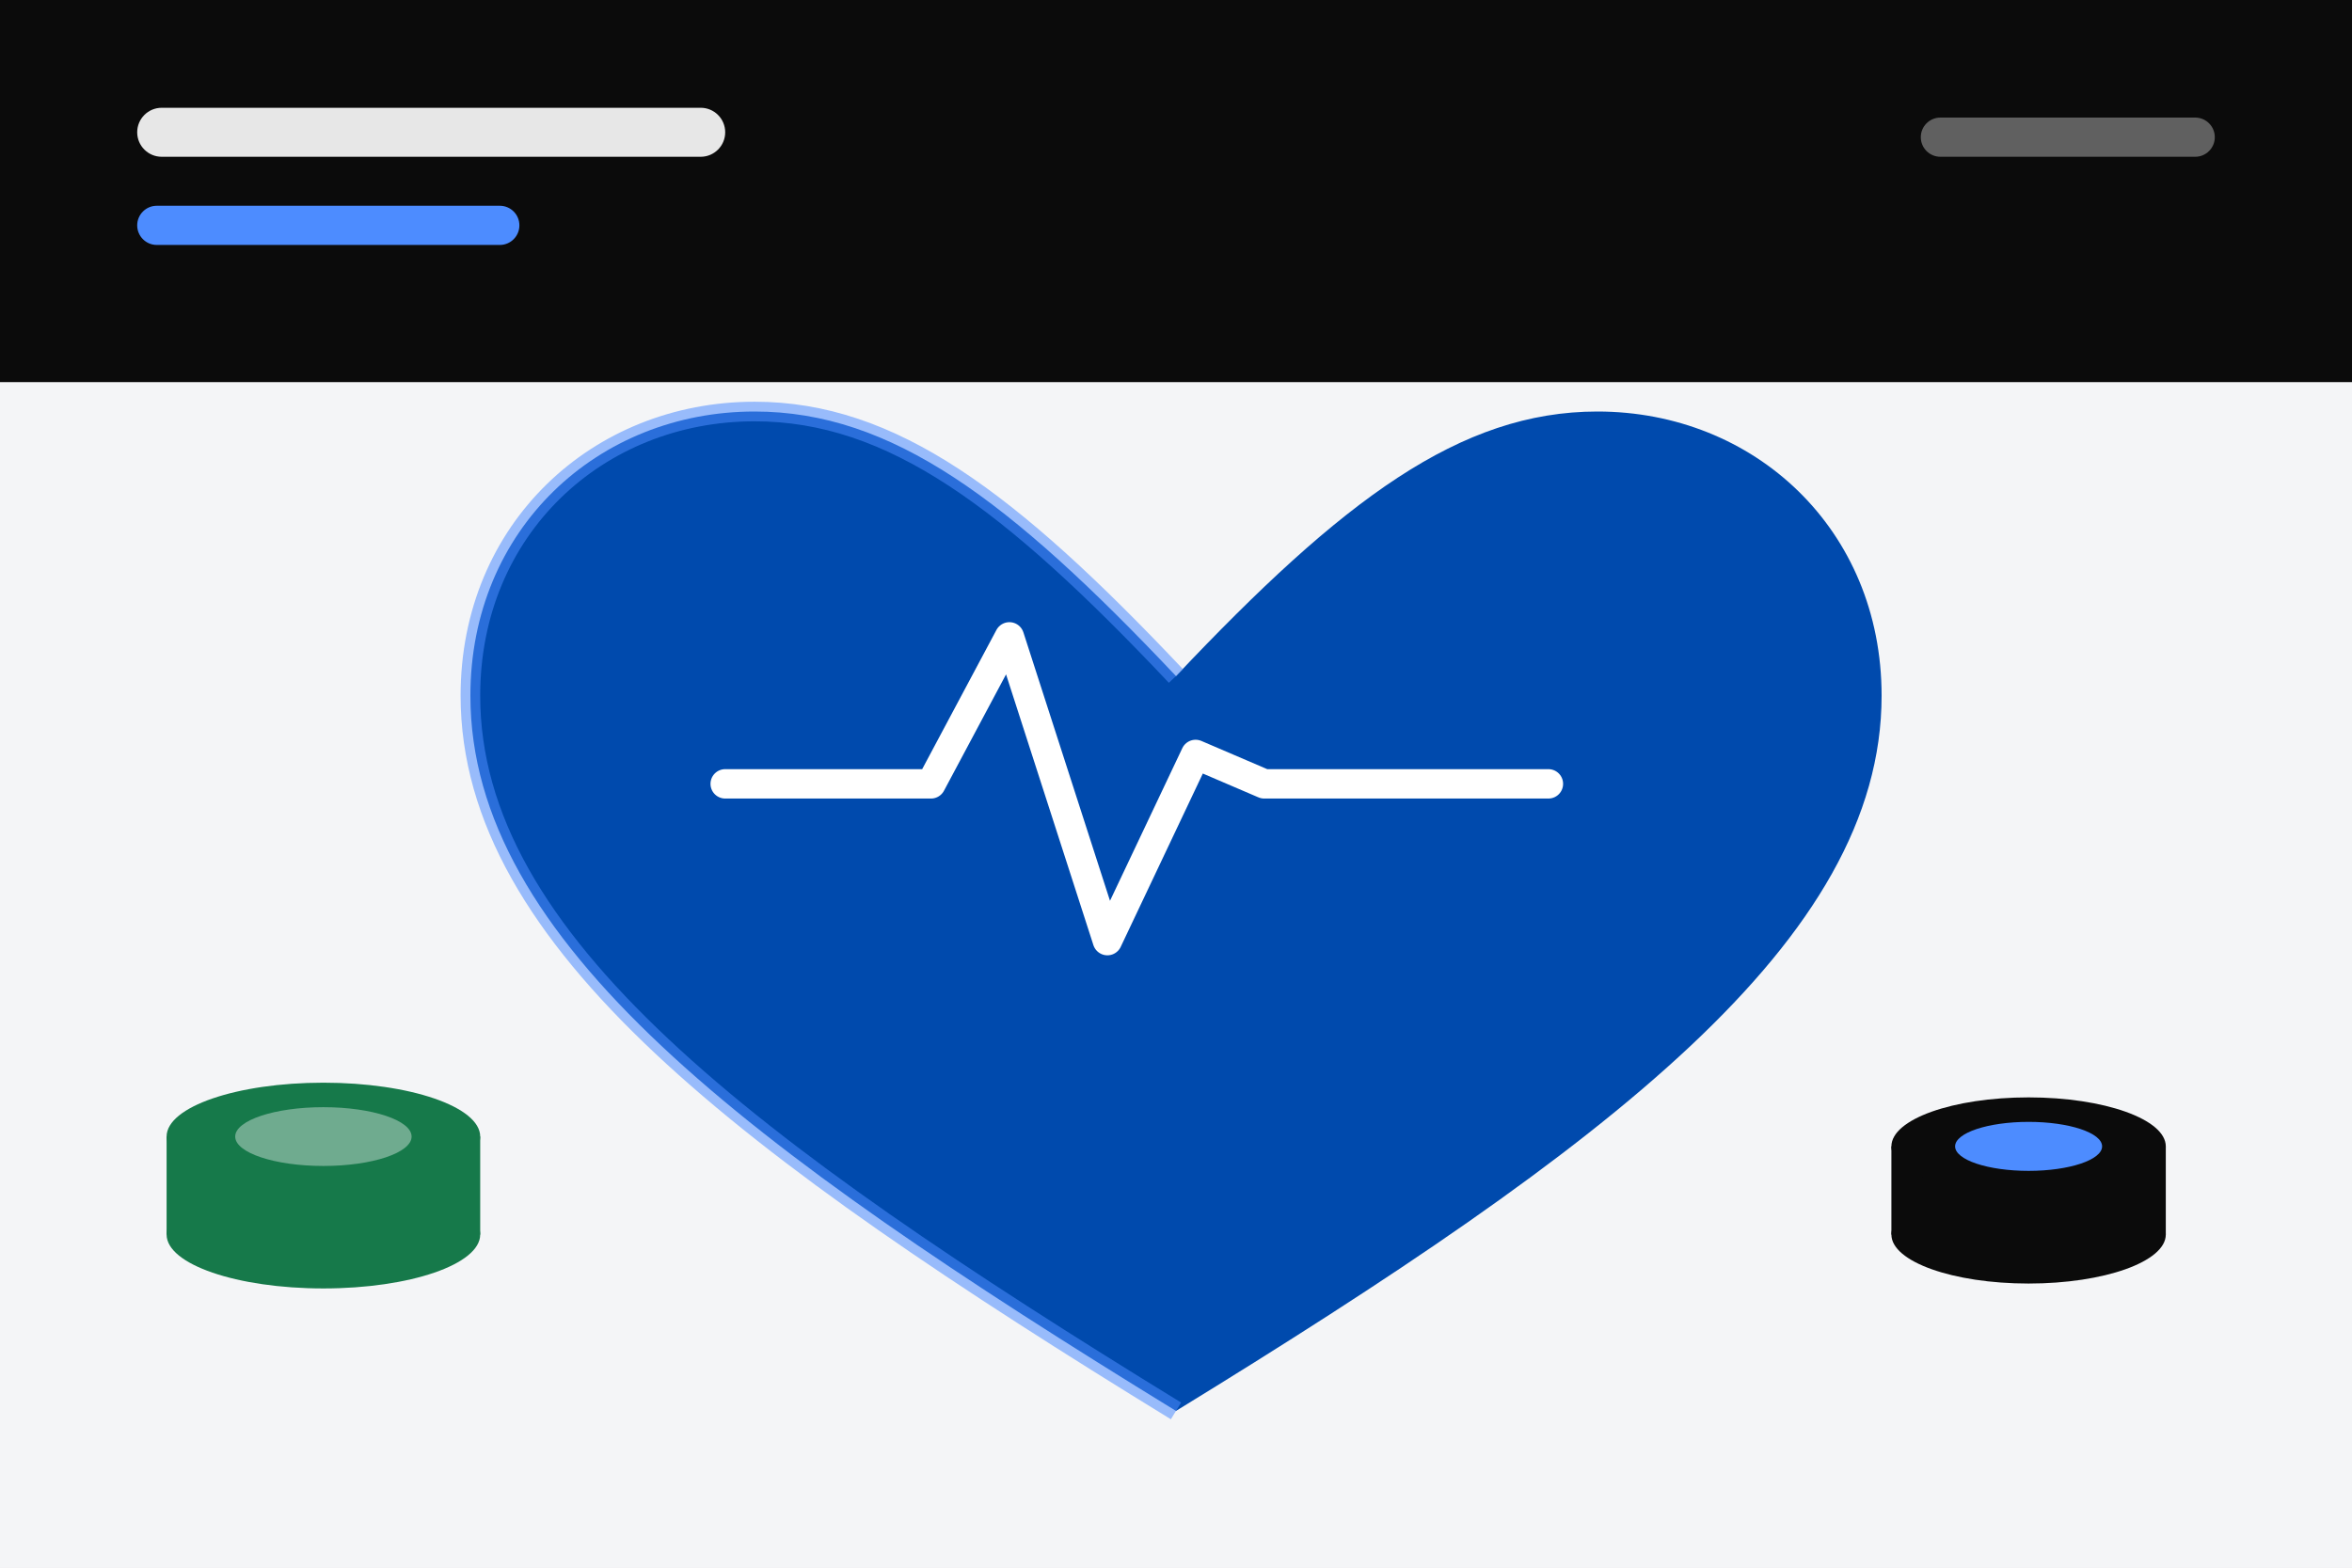
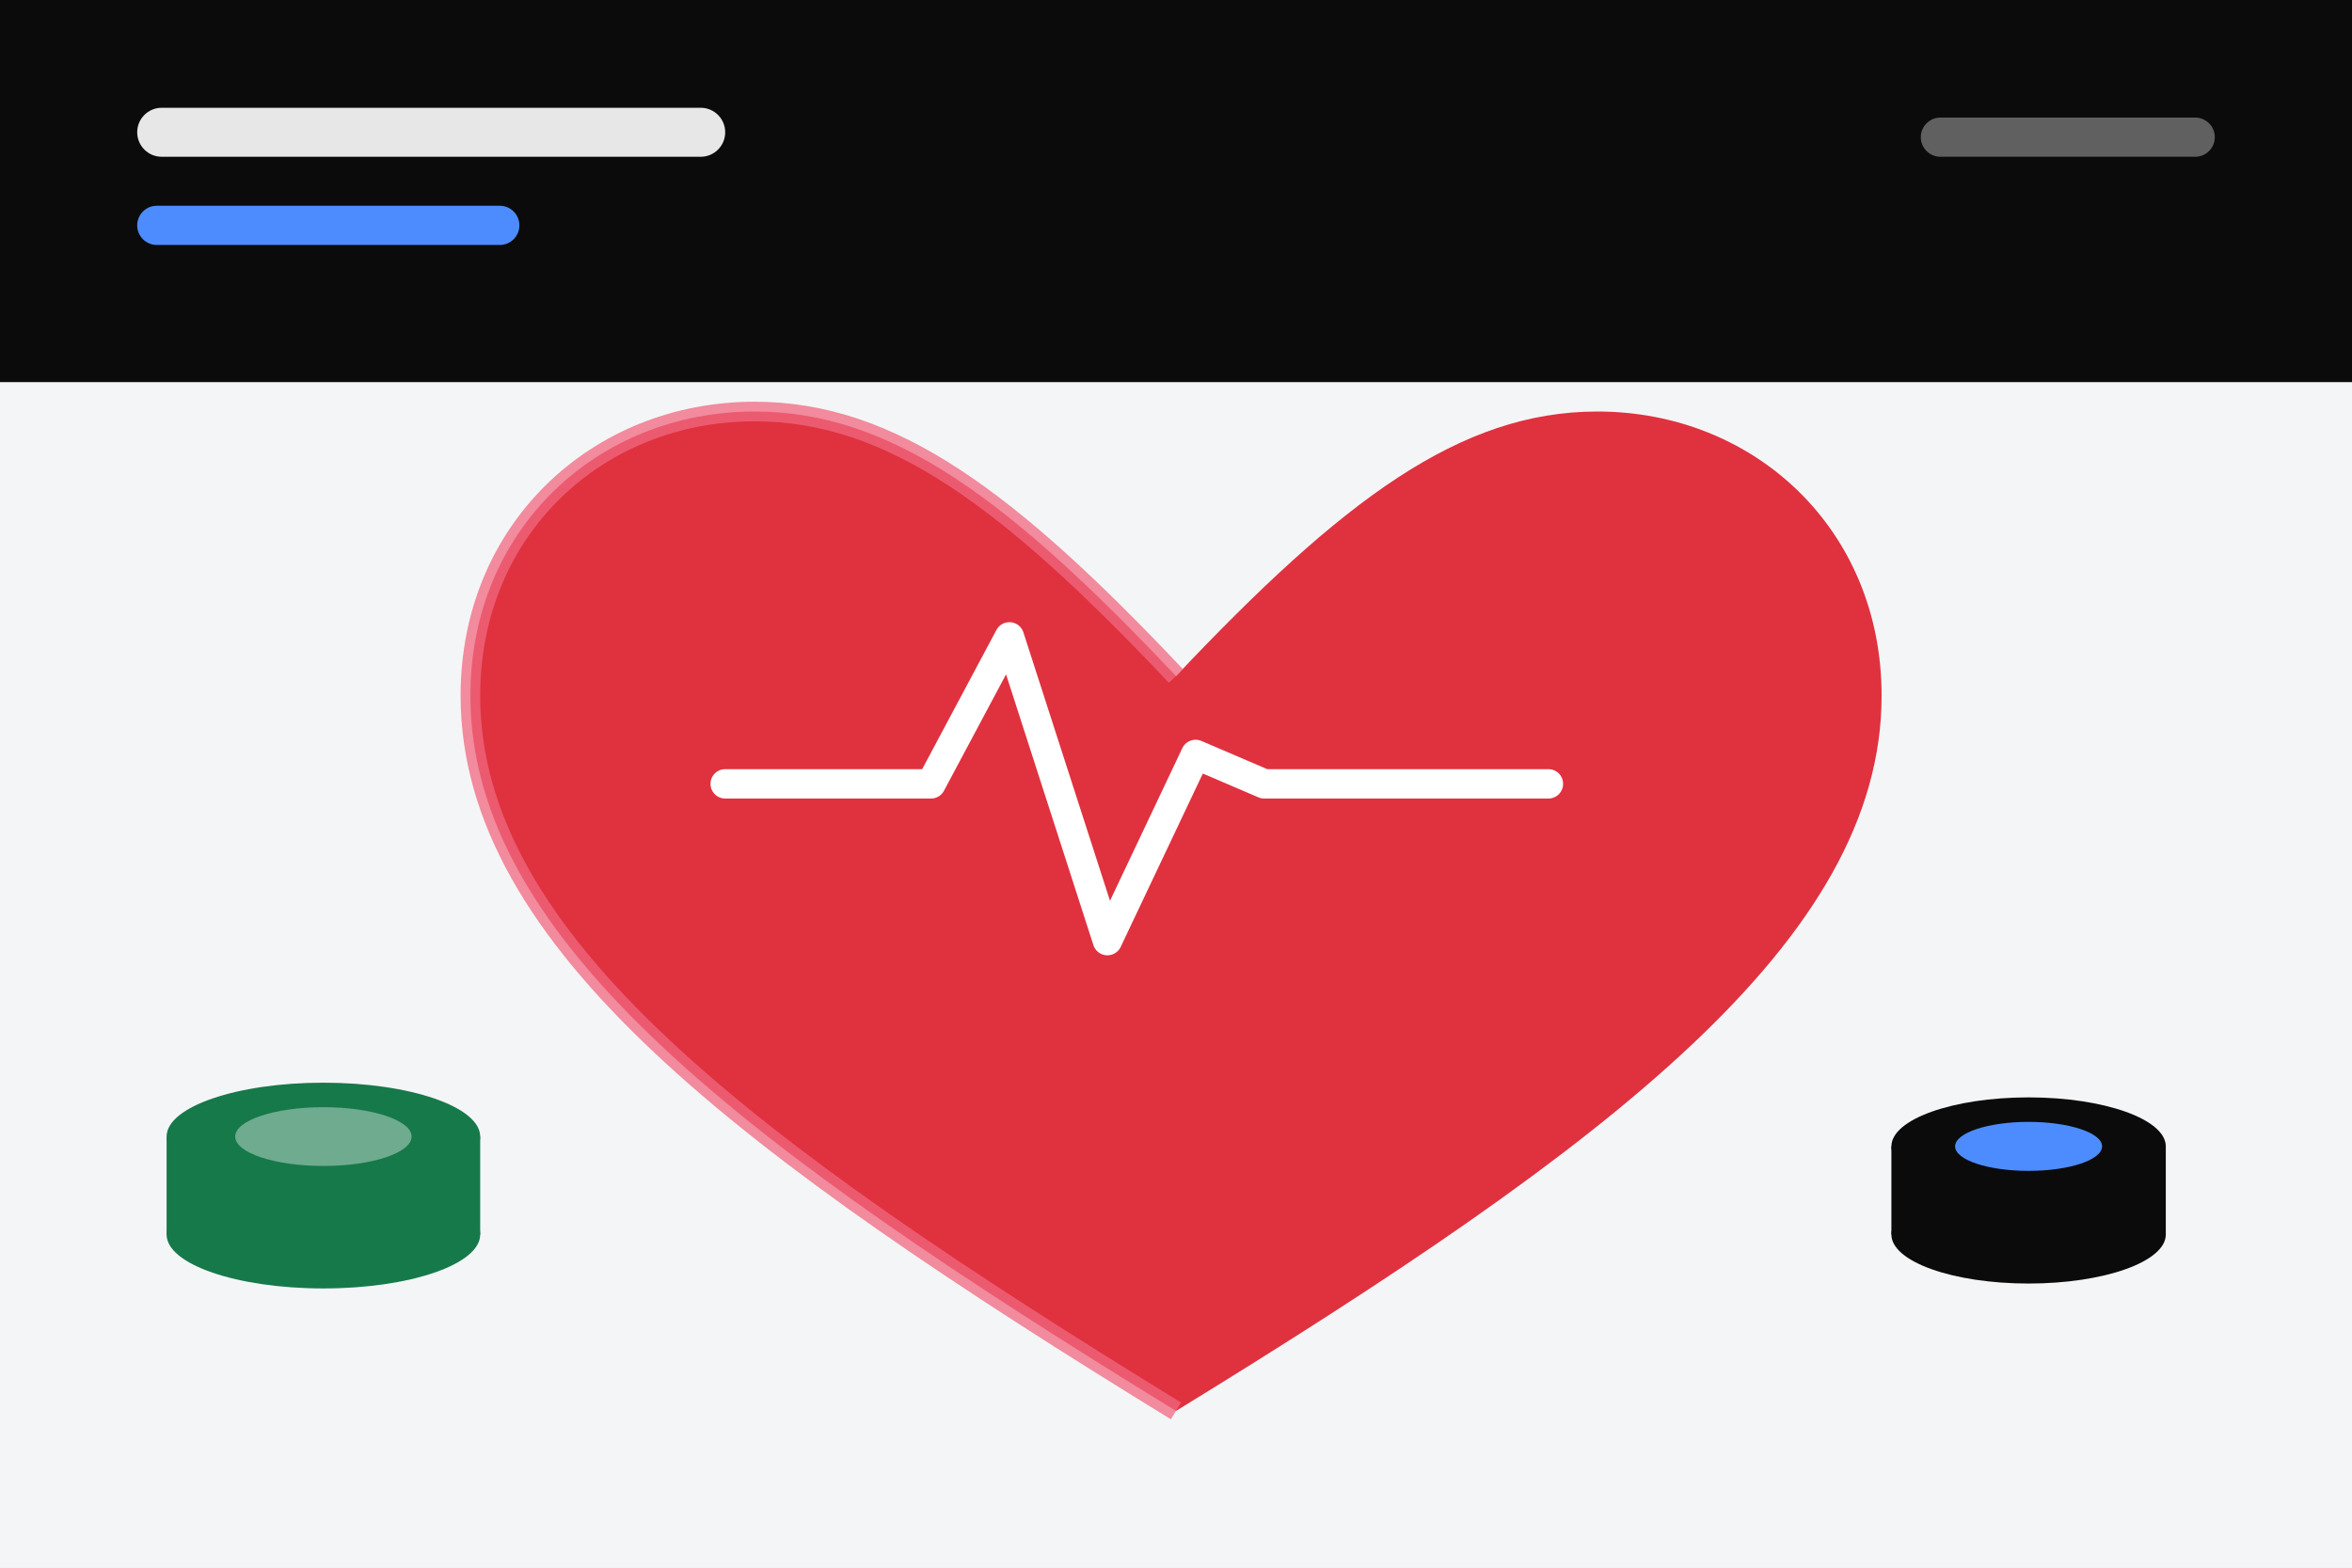
<svg xmlns="http://www.w3.org/2000/svg" viewBox="0 0 480 320" role="img" aria-label="A heart beating out a pulse line, between a stack of coins and a record: performance royalties collected by your PRO">
  <rect width="480" height="320" fill="#F4F5F7" />
  <rect width="480" height="78" fill="#0b0b0b" />
  <rect x="28" y="22" width="120" height="10" rx="5" fill="#FFFFFF" opacity="0.9" />
  <rect x="28" y="42" width="78" height="8" rx="4" fill="#4D8CFF" />
  <rect x="392" y="24" width="60" height="8" rx="4" fill="#FFFFFF" opacity="0.35" />
-   <path d="M240 288C152 234 96 192 96 142c0-34 26-58 58-58 28 0 52 18 86 54 34-36 58-54 86-54 32 0 58 24 58 58 0 50-56 92-144 146Z" fill="#004AAD" />
-   <path d="M240 288C152 234 96 192 96 142c0-34 26-58 58-58 28 0 52 18 86 54" fill="none" stroke="#4D8CFF" stroke-width="4" opacity="0.55" />
+   <path d="M240 288C152 234 96 192 96 142c0-34 26-58 58-58 28 0 52 18 86 54 34-36 58-54 86-54 32 0 58 24 58 58 0 50-56 92-144 146Z" fill="#E0313F" />
+   <path d="M240 288C152 234 96 192 96 142c0-34 26-58 58-58 28 0 52 18 86 54" fill="none" stroke="#F0687F" stroke-width="4" opacity="0.75" />
  <path d="M148 160h42l16-30 20 62 18-38 14 6h58" fill="none" stroke="#FFFFFF" stroke-width="6" stroke-linecap="round" stroke-linejoin="round" />
  <g>
    <ellipse cx="66" cy="252" rx="32" ry="11" fill="#16794A" />
    <rect x="34" y="232" width="64" height="20" fill="#16794A" />
    <ellipse cx="66" cy="232" rx="32" ry="11" fill="#16794A" />
    <ellipse cx="66" cy="232" rx="18" ry="6" fill="#F4F5F7" opacity="0.4" />
  </g>
  <g>
    <ellipse cx="414" cy="252" rx="28" ry="10" fill="#0b0b0b" />
    <rect x="386" y="234" width="56" height="18" fill="#0b0b0b" />
    <ellipse cx="414" cy="234" rx="28" ry="10" fill="#0b0b0b" />
    <ellipse cx="414" cy="234" rx="15" ry="5" fill="#4D8CFF" />
  </g>
</svg>
